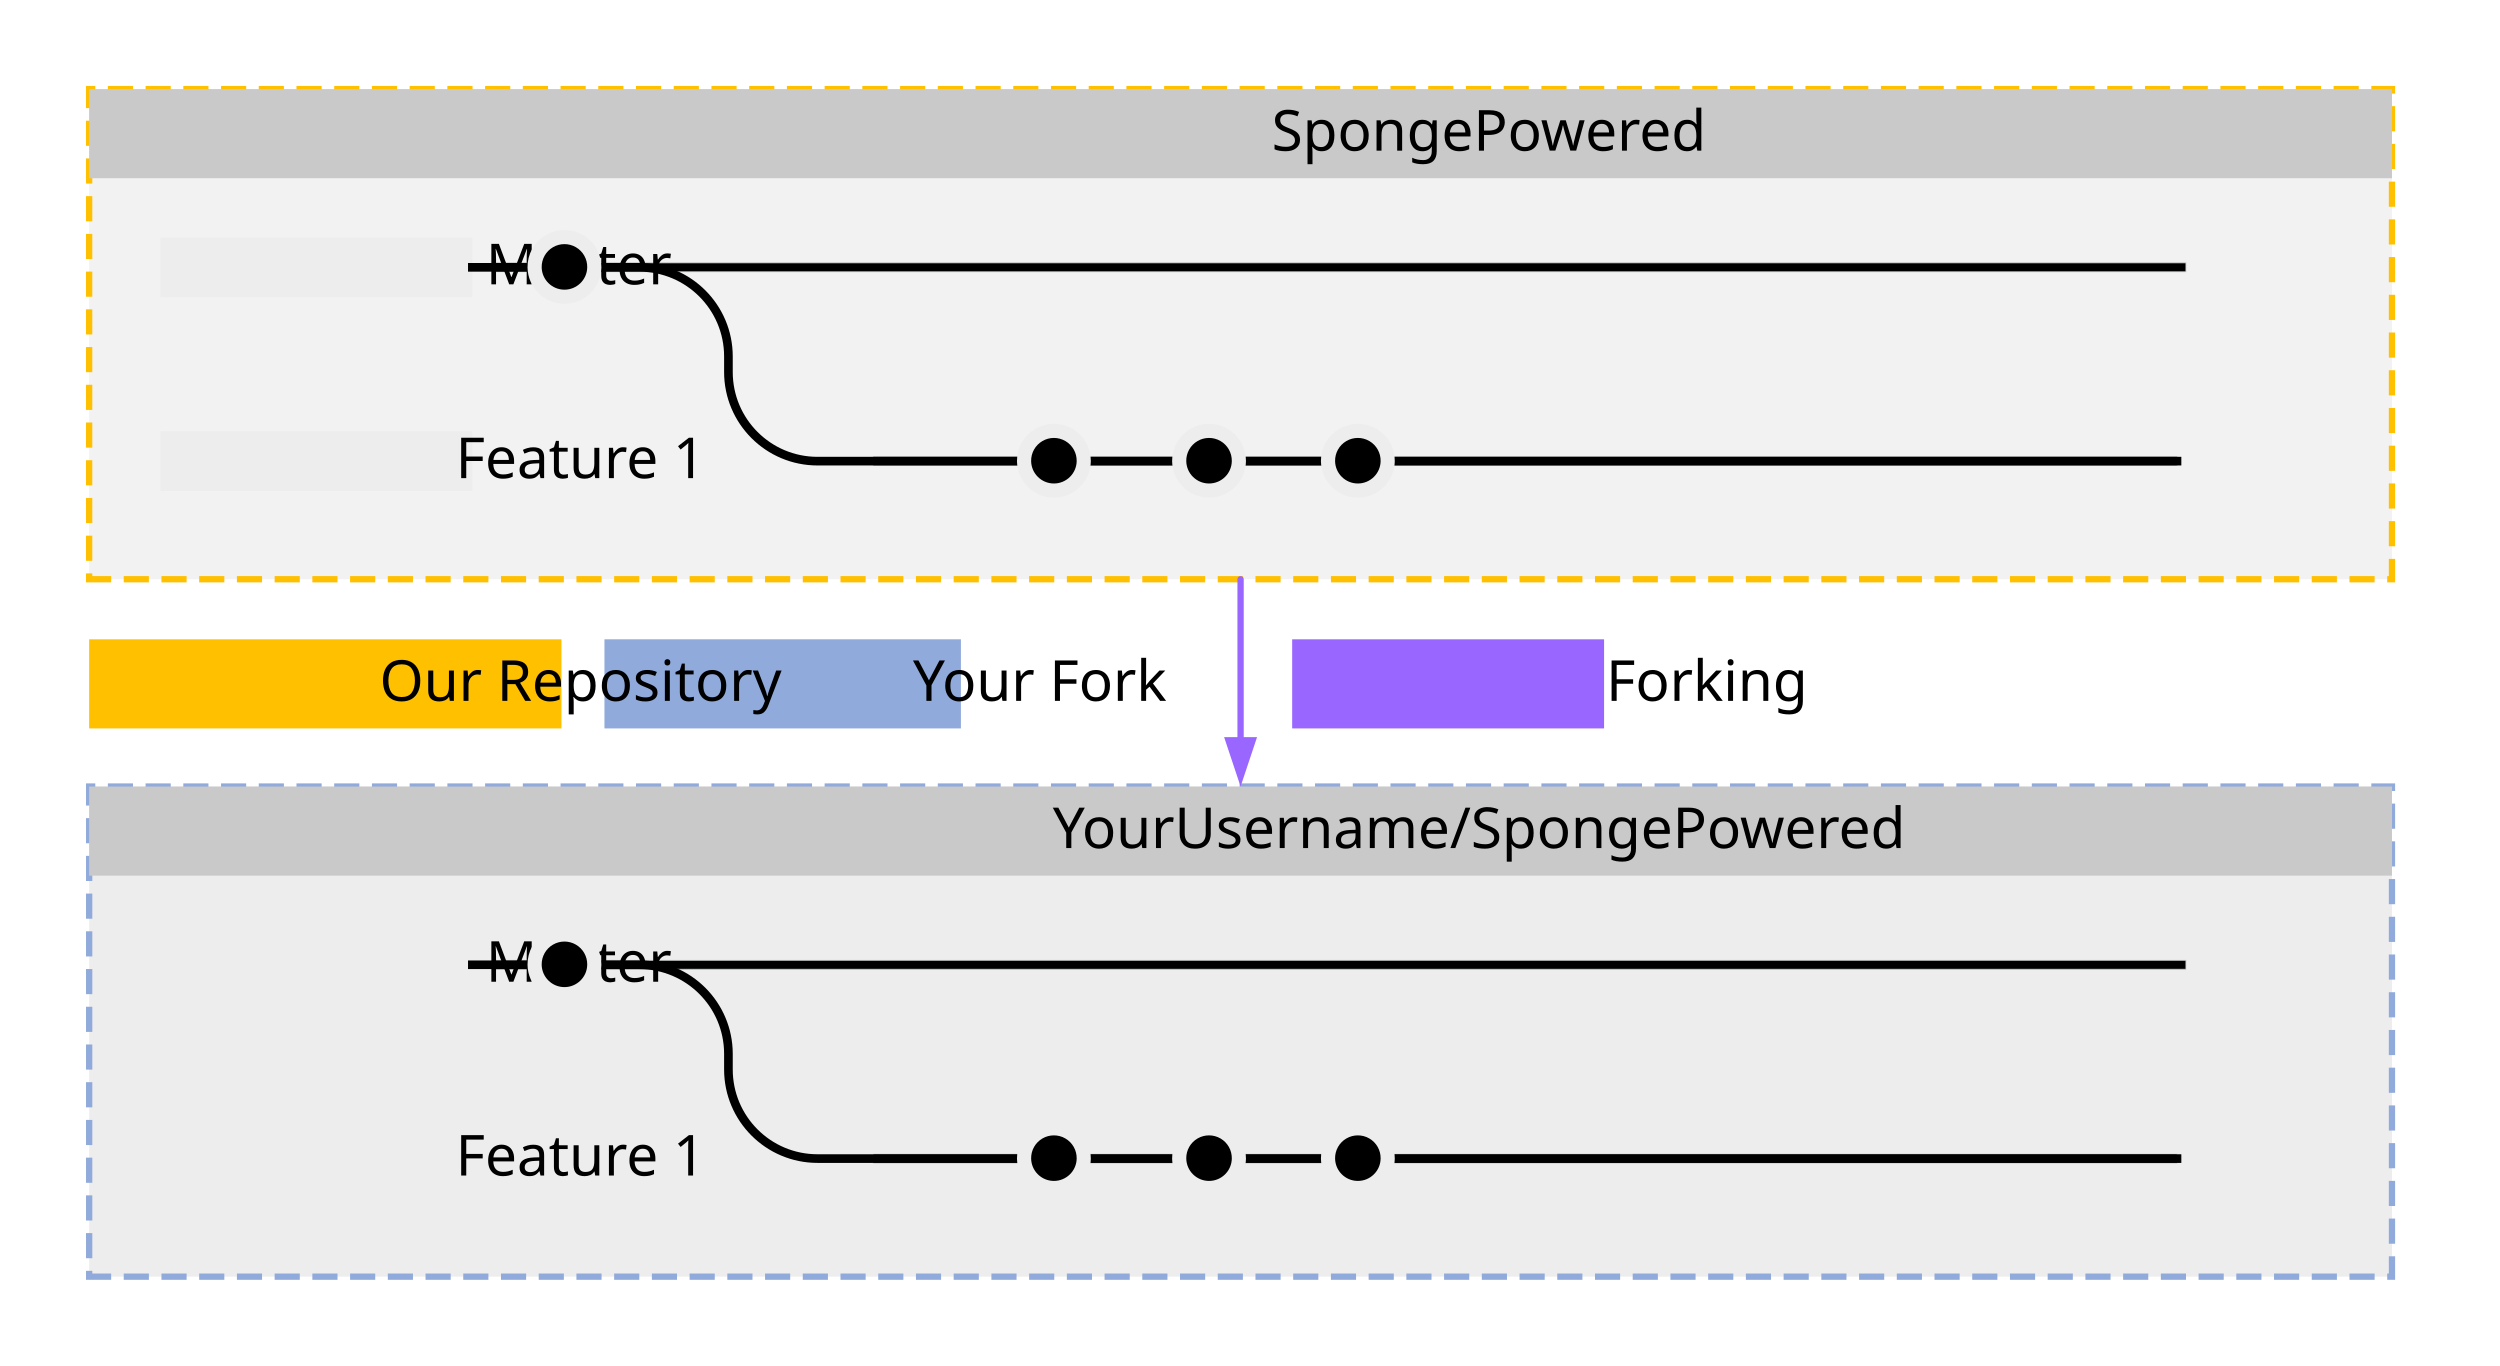
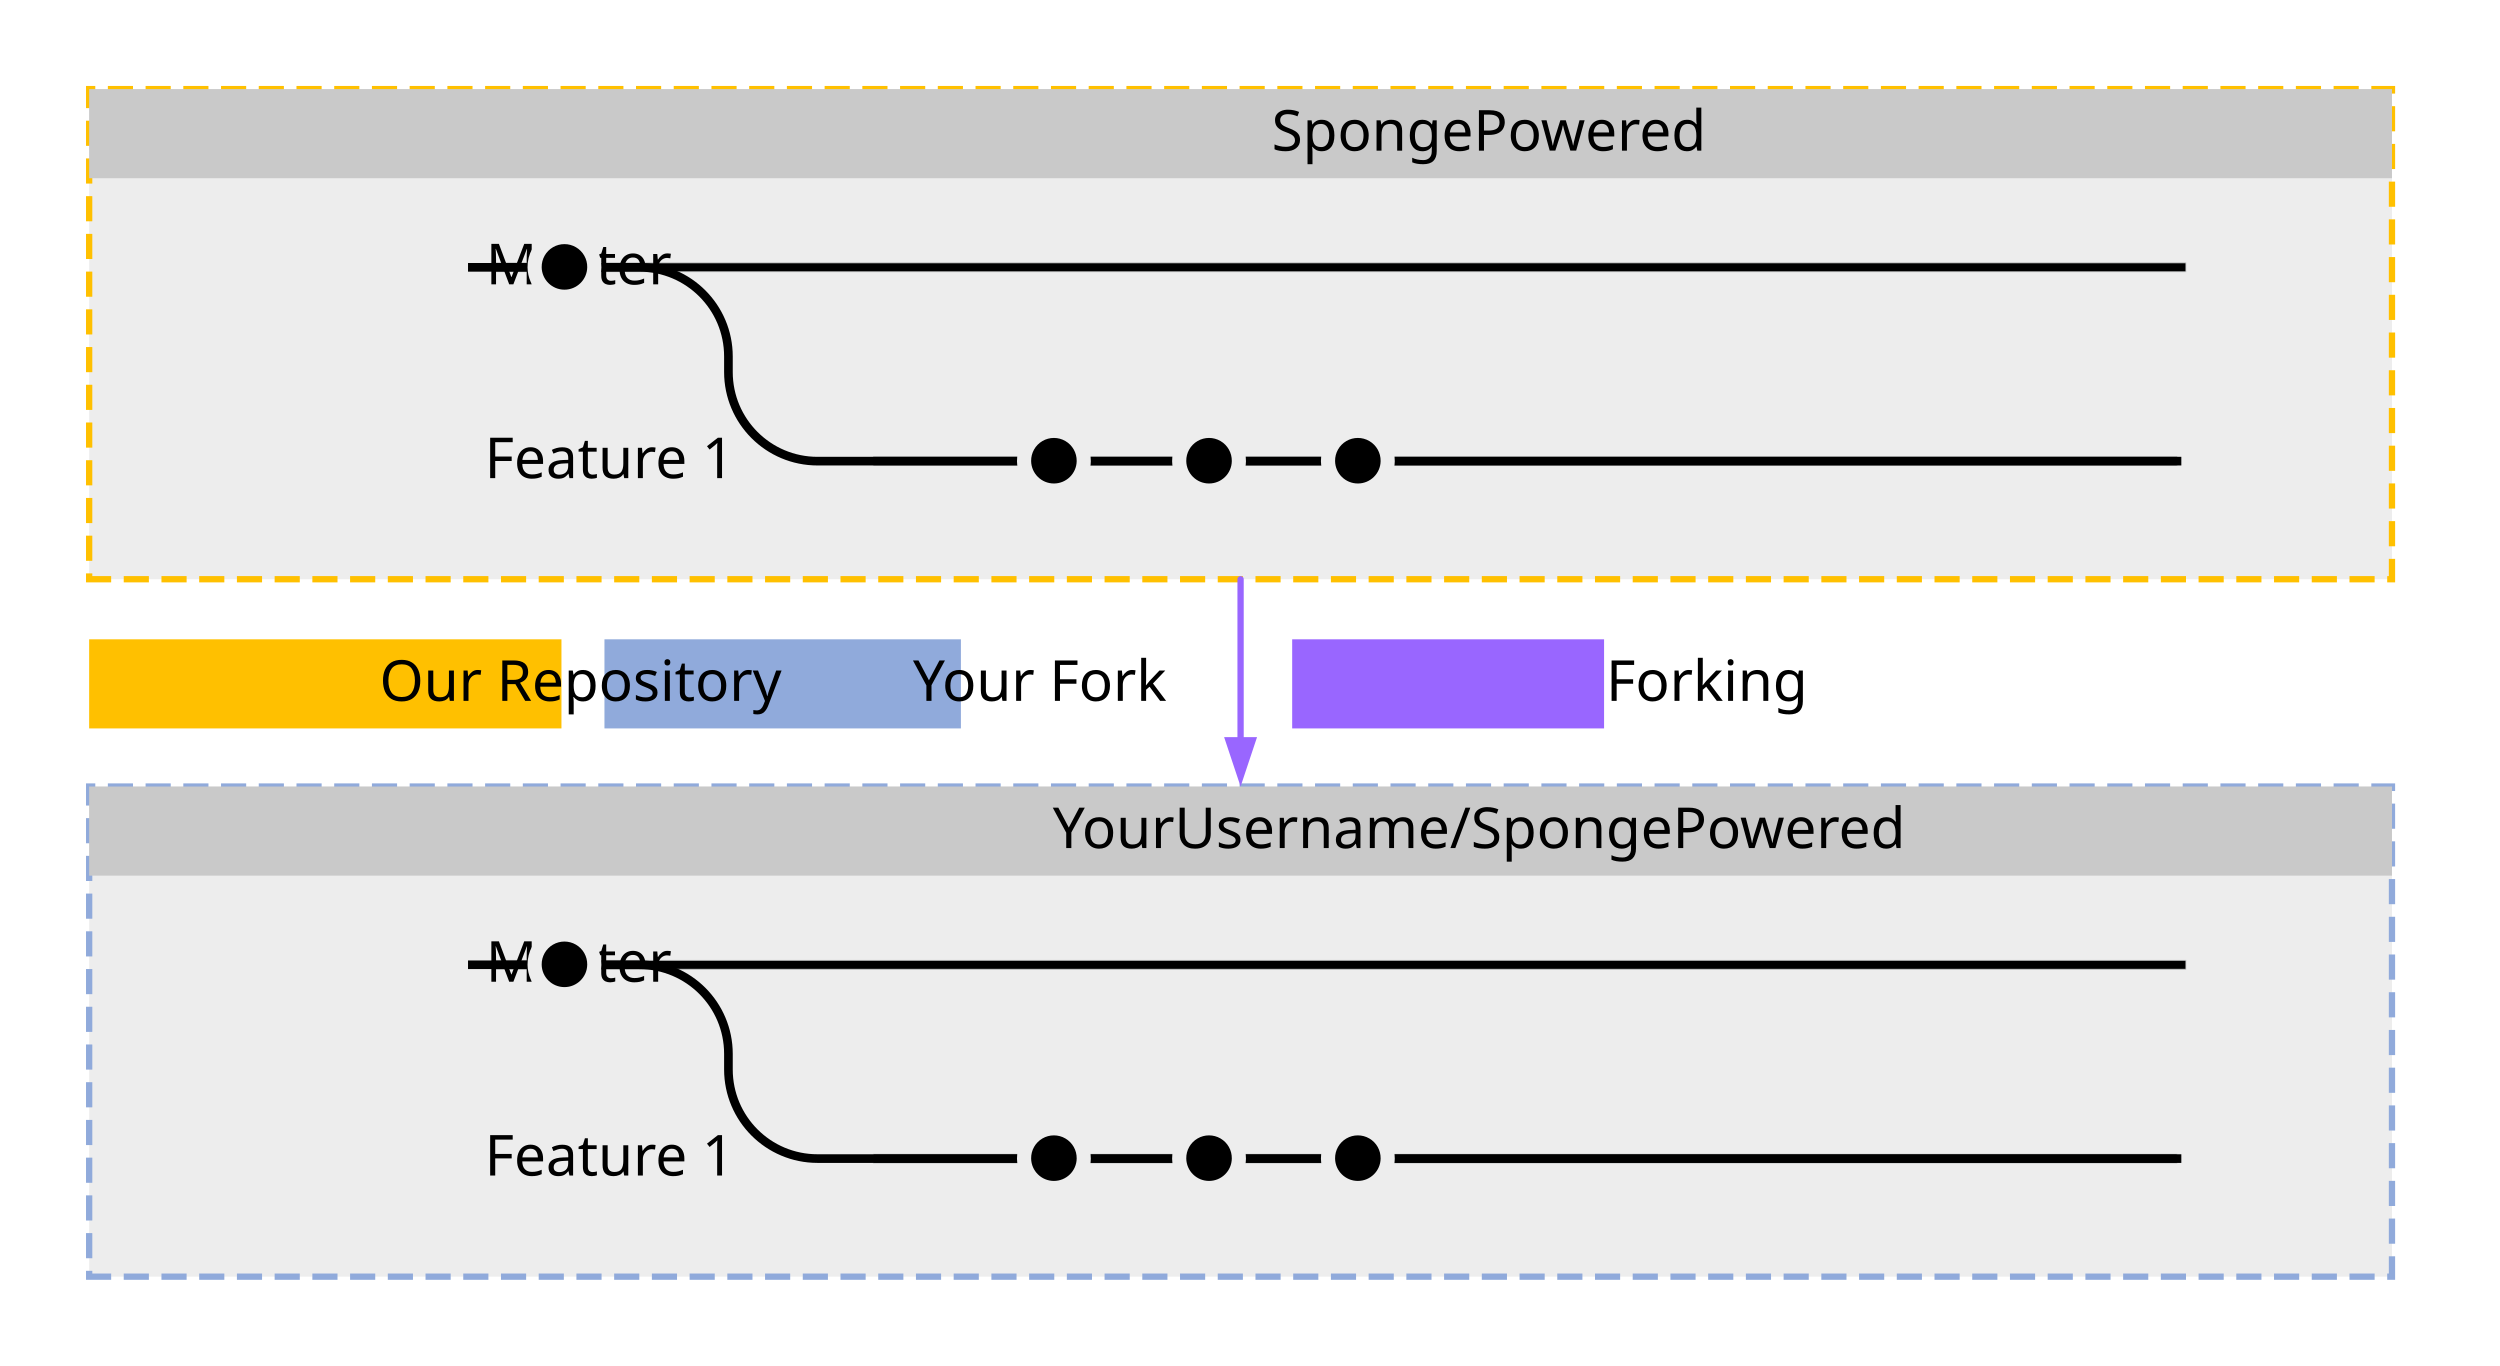
<svg xmlns="http://www.w3.org/2000/svg" xmlns:ns1="http://schemas.microsoft.com/visio/2003/SVGExtensions/" xmlns:xlink="http://www.w3.org/1999/xlink" width="11.045in" height="6.034in" viewBox="0 0 795.215 434.449" xml:space="preserve" color-interpolation-filters="sRGB" class="st15">
  <ns1:documentProperties ns1:langID="1031" ns1:metric="true" ns1:viewMarkup="false">
    <ns1:userDefs>
      <ns1:ud ns1:nameU="msvNoAutoConnect" ns1:val="VT0(0):26" />
      <ns1:ud ns1:nameU="visV14CFF" ns1:prompt="" ns1:val="VT0(1):26" />
      <ns1:ud ns1:nameU="visFlowchartType" ns1:prompt="" ns1:val="VT4(CrossFunctional)" />
    </ns1:userDefs>
  </ns1:documentProperties>
  <style type="text/css">
	
- 		.st1 {fill:#f2f2f2;stroke:#ffc000;stroke-dasharray:6,6;stroke-width:2}
+ 		.st1 {fill:#ededed;stroke:#ffc000;stroke-dasharray:6,6;stroke-width:2}
		.st2 {fill:#000000;stroke:#c7c8c8;stroke-width:0.25}
		.st3 {fill:#ededed;stroke:none;stroke-width:0.25}
		.st4 {fill:#000000;font-family:Montserrat;font-size:1.5em}
		.st5 {fill:none;stroke:none;stroke-width:2}
		.st6 {fill:#c9c9c9;stroke:none;stroke-width:0.25}
		.st7 {stroke:#000000;stroke-width:2.75}
		.st8 {fill:#ededed;stroke:#90aadb;stroke-dasharray:6,6;stroke-width:2}
		.st9 {marker-end:url(#mrkr13-52);stroke:#9966ff;stroke-linecap:round;stroke-linejoin:round;stroke-width:2}
		.st10 {fill:#9966ff;fill-opacity:1;stroke:#9966ff;stroke-opacity:1;stroke-width:0.382}
		.st11 {fill:#90aadb;stroke:none;stroke-width:2}
		.st12 {fill:#ffc000;stroke:none;stroke-width:2}
		.st13 {fill:#9966ff;stroke:none;stroke-width:2}
		.st14 {fill:#000000;stroke:#ededed;stroke-width:4.5}
		.st15 {fill:none;fill-rule:evenodd;font-size:12px;overflow:visible;stroke-linecap:square;stroke-miterlimit:3}
	
	</style>
  <defs id="Markers">
    <g id="lend13">
      <path d="M 3 1 L 0 0 L 3 -1 L 3 1 " style="stroke:none" />
    </g>
    <marker id="mrkr13-52" class="st10" ns1:arrowType="13" ns1:arrowSize="3" ns1:setback="7.86" refX="-7.86" orient="auto" markerUnits="strokeWidth" overflow="visible">
      <use xlink:href="#lend13" transform="scale(-2.62,-2.62) " />
    </marker>
  </defs>
  <g ns1:mID="0" ns1:index="1" ns1:groupContext="foregroundPage">
    <ns1:userDefs>
      <ns1:ud ns1:nameU="msvThemeOrder" ns1:val="VT0(0):26" />
    </ns1:userDefs>
    <ns1:pageProperties ns1:drawingScale="0.0393701" ns1:pageScale="0.0393701" ns1:drawingUnits="24" ns1:shadowOffsetX="8.50394" ns1:shadowOffsetY="-8.50394" />
    <ns1:layer ns1:name="Verbinder" ns1:index="0" />
    <g id="shape25-1" ns1:mID="25" ns1:groupContext="shape" transform="translate(28.3465,-250.197)">
      <ns1:userDefs>
        <ns1:ud ns1:nameU="visVersion" ns1:val="VT0(15):26" />
      </ns1:userDefs>
      <path d="M0 434.45 L732.52 434.45 L732.52 278.54 L0 278.54 L0 434.45 Z" class="st1" />
    </g>
    <g id="group37-3" transform="translate(270.709,-339.913)" ns1:mID="37" ns1:groupContext="group">
			</g>
    <g id="shape23-4" ns1:mID="23" ns1:groupContext="shape" transform="translate(157.323,-347.992)">
      <ns1:userDefs>
        <ns1:ud ns1:nameU="visVersion" ns1:val="VT0(15):26" />
      </ns1:userDefs>
      <rect x="0" y="431.614" width="538" height="2.835" class="st2" />
    </g>
    <g id="shape42-6" ns1:mID="42" ns1:groupContext="shape" transform="translate(51.0236,-339.913)">
      <ns1:userDefs>
        <ns1:ud ns1:nameU="visVersion" ns1:val="VT0(15):26" />
      </ns1:userDefs>
      <ns1:textBlock ns1:margins="rect(4,4,4,4)" ns1:tabSpace="42.5197" />
      <ns1:textRect cx="49.606" cy="424.953" width="99.22" height="18.992" />
      <rect x="0" y="415.457" width="99.213" height="18.992" class="st3" />
      <text x="19.28" y="430.35" class="st4" ns1:langID="1031">
        <ns1:paragraph ns1:horizAlign="1" />
        <ns1:tabList />Master</text>
    </g>
    <g id="shape52-9" ns1:mID="52" ns1:groupContext="shape" transform="translate(52.4409,-326.024)">
      <rect x="0" y="387.677" width="676.898" height="46.772" class="st5" />
    </g>
    <g id="shape36-11" ns1:mID="36" ns1:groupContext="shape" transform="translate(28.3465,-377.756)">
      <ns1:textBlock ns1:margins="rect(2,2,2,2)" ns1:tabSpace="42.5197" />
      <ns1:textRect cx="366.261" cy="420.276" width="732.53" height="28.346" />
      <rect x="0" y="406.102" width="732.522" height="28.346" class="st6" />
      <text x="291.91" y="425.68" class="st4" ns1:langID="1031">
        <ns1:paragraph ns1:horizAlign="1" />
        <ns1:tabList />SpongePowered</text>
    </g>
    <g id="shape60-14" ns1:mID="60" ns1:groupContext="shape" transform="translate(277.795,-286.339)">
      <ns1:userDefs>
        <ns1:ud ns1:nameU="visVersion" ns1:val="VT0(15):26" />
      </ns1:userDefs>
      <rect x="0" y="431.614" width="414.693" height="2.835" class="st2" />
    </g>
-     <g id="shape65-16" ns1:mID="65" ns1:groupContext="shape" transform="translate(51.0236,-278.26)">
-       <ns1:userDefs>
-         <ns1:ud ns1:nameU="visVersion" ns1:val="VT0(15):26" />
-       </ns1:userDefs>
-       <ns1:textBlock ns1:margins="rect(4,4,4,4)" ns1:tabSpace="42.5197" />
-       <ns1:textRect cx="49.606" cy="424.953" width="99.22" height="18.992" />
-       <rect x="0" y="415.457" width="99.213" height="18.992" class="st3" />
-       <text x="9.68" y="430.35" class="st4" ns1:langID="1031">
+     <g id="shape65-16" ns1:mID="65" ns1:groupContext="shape" transform="translate(63.7795,-278.26)">
+       <ns1:userDefs>
+         <ns1:ud ns1:nameU="visVersion" ns1:val="VT0(15):26" />
+       </ns1:userDefs>
+       <ns1:textBlock ns1:margins="rect(4,4,4,4)" ns1:tabSpace="42.5197" />
+       <ns1:textRect cx="46.063" cy="424.953" width="92.13" height="18.992" />
+       <rect x="0" y="415.457" width="92.126" height="18.992" class="st3" />
+       <text x="6.14" y="430.35" class="st4" ns1:langID="1031">
        <ns1:paragraph ns1:horizAlign="1" />
        <ns1:tabList />Feature 1</text>
    </g>
    <g id="shape66-19" ns1:mID="66" ns1:groupContext="shape" transform="translate(52.4409,-264.37)">
      <rect x="0" y="387.677" width="676.898" height="46.772" class="st5" />
    </g>
    <g id="shape71-21" ns1:mID="71" ns1:groupContext="shape" ns1:layerMember="0" transform="translate(150.236,-349.409)">
      <path d="M0 434.45 L53.12 434.45 A28.346 28.346 0 0 1 81.46 462.8 L81.46 467.76 A28.346 28.346 -180 0 0 109.81 496.1        L542.25 496.1" class="st7" />
    </g>
    <g id="shape74-24" ns1:mID="74" ns1:groupContext="shape" transform="translate(28.3465,-28.3465)">
      <ns1:userDefs>
        <ns1:ud ns1:nameU="visVersion" ns1:val="VT0(15):26" />
      </ns1:userDefs>
      <path d="M0 434.45 L732.52 434.45 L732.52 278.54 L0 278.54 L0 434.45 Z" class="st8" />
    </g>
    <g id="group75-26" transform="translate(270.709,-118.063)" ns1:mID="75" ns1:groupContext="group">
			</g>
    <g id="shape76-27" ns1:mID="76" ns1:groupContext="shape" transform="translate(157.323,-126.142)">
      <ns1:userDefs>
        <ns1:ud ns1:nameU="visVersion" ns1:val="VT0(15):26" />
      </ns1:userDefs>
      <rect x="0" y="431.614" width="538" height="2.835" class="st2" />
    </g>
    <g id="shape80-29" ns1:mID="80" ns1:groupContext="shape" transform="translate(51.0236,-118.063)">
      <ns1:userDefs>
        <ns1:ud ns1:nameU="visVersion" ns1:val="VT0(15):26" />
      </ns1:userDefs>
      <ns1:textBlock ns1:margins="rect(4,4,4,4)" ns1:tabSpace="42.5197" />
      <ns1:textRect cx="49.606" cy="424.953" width="99.22" height="18.992" />
      <rect x="0" y="415.457" width="99.213" height="18.992" class="st3" />
      <text x="19.28" y="430.35" class="st4" ns1:langID="1031">
        <ns1:paragraph ns1:horizAlign="1" />
        <ns1:tabList />Master</text>
    </g>
    <g id="shape81-32" ns1:mID="81" ns1:groupContext="shape" transform="translate(52.4409,-104.173)">
      <rect x="0" y="387.677" width="676.898" height="46.772" class="st5" />
    </g>
    <g id="shape82-34" ns1:mID="82" ns1:groupContext="shape" transform="translate(28.3465,-155.906)">
      <ns1:textBlock ns1:margins="rect(2,2,2,2)" ns1:tabSpace="42.5197" />
      <ns1:textRect cx="366.261" cy="420.276" width="732.53" height="28.346" />
      <rect x="0" y="406.102" width="732.522" height="28.346" class="st6" />
      <text x="222.29" y="425.68" class="st4" ns1:langID="1031">
        <ns1:paragraph ns1:horizAlign="1" />
        <ns1:tabList />YourUsername/SpongePowered</text>
    </g>
    <g id="shape83-37" ns1:mID="83" ns1:groupContext="shape" transform="translate(277.795,-64.4882)">
      <ns1:userDefs>
        <ns1:ud ns1:nameU="visVersion" ns1:val="VT0(15):26" />
      </ns1:userDefs>
      <rect x="0" y="431.614" width="414.693" height="2.835" class="st2" />
    </g>
-     <g id="shape87-39" ns1:mID="87" ns1:groupContext="shape" transform="translate(51.0236,-56.4094)">
-       <ns1:userDefs>
-         <ns1:ud ns1:nameU="visVersion" ns1:val="VT0(15):26" />
-       </ns1:userDefs>
-       <ns1:textBlock ns1:margins="rect(4,4,4,4)" ns1:tabSpace="42.5197" />
-       <ns1:textRect cx="49.606" cy="424.953" width="99.22" height="18.992" />
-       <rect x="0" y="415.457" width="99.213" height="18.992" class="st3" />
-       <text x="9.68" y="430.35" class="st4" ns1:langID="1031">
+     <g id="shape87-39" ns1:mID="87" ns1:groupContext="shape" transform="translate(63.7795,-56.4094)">
+       <ns1:userDefs>
+         <ns1:ud ns1:nameU="visVersion" ns1:val="VT0(15):26" />
+       </ns1:userDefs>
+       <ns1:textBlock ns1:margins="rect(4,4,4,4)" ns1:tabSpace="42.5197" />
+       <ns1:textRect cx="46.063" cy="424.953" width="92.13" height="18.992" />
+       <rect x="0" y="415.457" width="92.126" height="18.992" class="st3" />
+       <text x="6.14" y="430.35" class="st4" ns1:langID="1031">
        <ns1:paragraph ns1:horizAlign="1" />
        <ns1:tabList />Feature 1</text>
    </g>
    <g id="shape88-42" ns1:mID="88" ns1:groupContext="shape" transform="translate(52.4409,-42.5197)">
      <rect x="0" y="387.677" width="676.898" height="46.772" class="st5" />
    </g>
    <g id="shape89-44" ns1:mID="89" ns1:groupContext="shape" ns1:layerMember="0" transform="translate(150.236,-127.559)">
      <path d="M0 434.45 L53.12 434.45 A28.346 28.346 0 0 1 81.46 462.8 L81.46 467.76 A28.346 28.346 -180 0 0 109.81 496.1        L542.25 496.1" class="st7" />
    </g>
    <g id="shape90-47" ns1:mID="90" ns1:groupContext="shape" ns1:layerMember="0" transform="translate(387.521,-250.197)">
      <path d="M7.09 434.45 L7.09 484.67" class="st9" />
    </g>
    <g id="shape91-53" ns1:mID="91" ns1:groupContext="shape" transform="translate(192.263,-202.739)">
      <ns1:userDefs>
        <ns1:ud ns1:nameU="visVersion" ns1:val="VT0(15):26" />
      </ns1:userDefs>
      <ns1:textBlock ns1:margins="rect(4,4,4,4)" ns1:tabSpace="42.5197" />
      <ns1:textRect cx="56.693" cy="420.276" width="113.39" height="28.346" />
      <rect x="0" y="406.102" width="113.386" height="28.346" class="st11" />
      <text x="13.89" y="425.68" class="st4" ns1:langID="1031">
        <ns1:paragraph ns1:horizAlign="1" />
        <ns1:tabList />Your Fork</text>
    </g>
    <g id="shape92-56" ns1:mID="92" ns1:groupContext="shape" transform="translate(28.3465,-202.739)">
      <ns1:userDefs>
        <ns1:ud ns1:nameU="visVersion" ns1:val="VT0(15):26" />
      </ns1:userDefs>
      <ns1:textBlock ns1:margins="rect(4,4,4,4)" ns1:tabSpace="42.5197" />
      <ns1:textRect cx="75.118" cy="420.276" width="150.24" height="28.346" />
      <rect x="0" y="406.102" width="150.236" height="28.346" class="st12" />
      <text x="8.14" y="425.68" class="st4" ns1:langID="1031">
        <ns1:paragraph ns1:horizAlign="1" />
        <ns1:tabList />Our Repository</text>
    </g>
    <g id="shape95-59" ns1:mID="95" ns1:groupContext="shape" transform="translate(411.024,-202.739)">
      <ns1:userDefs>
        <ns1:ud ns1:nameU="visVersion" ns1:val="VT0(15):26" />
      </ns1:userDefs>
      <ns1:textBlock ns1:margins="rect(4,4,4,4)" ns1:tabSpace="42.5197" />
      <ns1:textRect cx="49.606" cy="420.276" width="99.22" height="28.346" />
      <rect x="0" y="406.102" width="99.213" height="28.346" class="st13" />
      <text x="15.62" y="425.68" class="st4" ns1:langID="1031">
        <ns1:paragraph ns1:horizAlign="1" />
        <ns1:tabList />Forking</text>
    </g>
    <g id="shape32-62" ns1:mID="32" ns1:groupContext="shape" transform="translate(170.042,-339.913)">
      <ns1:userDefs>
        <ns1:ud ns1:nameU="visVersion" ns1:val="VT0(15):26" />
      </ns1:userDefs>
      <path d="M0 424.95 A9.496 9.496 0 1 1 18.99 424.95 A9.496 9.496 0 0 1 0 424.95 Z" class="st14" />
    </g>
    <g id="shape62-64" ns1:mID="62" ns1:groupContext="shape" transform="translate(325.736,-278.26)">
      <ns1:userDefs>
        <ns1:ud ns1:nameU="visVersion" ns1:val="VT0(15):26" />
      </ns1:userDefs>
      <path d="M0 424.95 A9.496 9.496 0 1 1 18.99 424.95 A9.496 9.496 0 0 1 0 424.95 Z" class="st14" />
    </g>
    <g id="shape63-66" ns1:mID="63" ns1:groupContext="shape" transform="translate(375.083,-278.26)">
      <ns1:userDefs>
        <ns1:ud ns1:nameU="visVersion" ns1:val="VT0(15):26" />
      </ns1:userDefs>
      <path d="M0 424.95 A9.496 9.496 0 1 1 18.99 424.95 A9.496 9.496 0 0 1 0 424.95 Z" class="st14" />
    </g>
    <g id="shape64-68" ns1:mID="64" ns1:groupContext="shape" transform="translate(422.422,-278.26)">
      <ns1:userDefs>
        <ns1:ud ns1:nameU="visVersion" ns1:val="VT0(15):26" />
      </ns1:userDefs>
      <path d="M0 424.95 A9.496 9.496 0 1 1 18.99 424.95 A9.496 9.496 0 0 1 0 424.95 Z" class="st14" />
    </g>
    <g id="shape77-70" ns1:mID="77" ns1:groupContext="shape" transform="translate(170.042,-118.063)">
      <ns1:userDefs>
        <ns1:ud ns1:nameU="visVersion" ns1:val="VT0(15):26" />
      </ns1:userDefs>
      <path d="M0 424.95 A9.496 9.496 0 1 1 18.99 424.95 A9.496 9.496 0 0 1 0 424.95 Z" class="st14" />
    </g>
    <g id="shape84-72" ns1:mID="84" ns1:groupContext="shape" transform="translate(325.736,-56.4094)">
      <ns1:userDefs>
        <ns1:ud ns1:nameU="visVersion" ns1:val="VT0(15):26" />
      </ns1:userDefs>
      <path d="M0 424.95 A9.496 9.496 0 1 1 18.99 424.95 A9.496 9.496 0 0 1 0 424.95 Z" class="st14" />
    </g>
    <g id="shape85-74" ns1:mID="85" ns1:groupContext="shape" transform="translate(375.083,-56.4094)">
      <ns1:userDefs>
        <ns1:ud ns1:nameU="visVersion" ns1:val="VT0(15):26" />
      </ns1:userDefs>
      <path d="M0 424.95 A9.496 9.496 0 1 1 18.99 424.95 A9.496 9.496 0 0 1 0 424.95 Z" class="st14" />
    </g>
    <g id="shape86-76" ns1:mID="86" ns1:groupContext="shape" transform="translate(422.422,-56.4094)">
      <ns1:userDefs>
        <ns1:ud ns1:nameU="visVersion" ns1:val="VT0(15):26" />
      </ns1:userDefs>
      <path d="M0 424.95 A9.496 9.496 0 1 1 18.99 424.95 A9.496 9.496 0 0 1 0 424.95 Z" class="st14" />
    </g>
  </g>
</svg>
